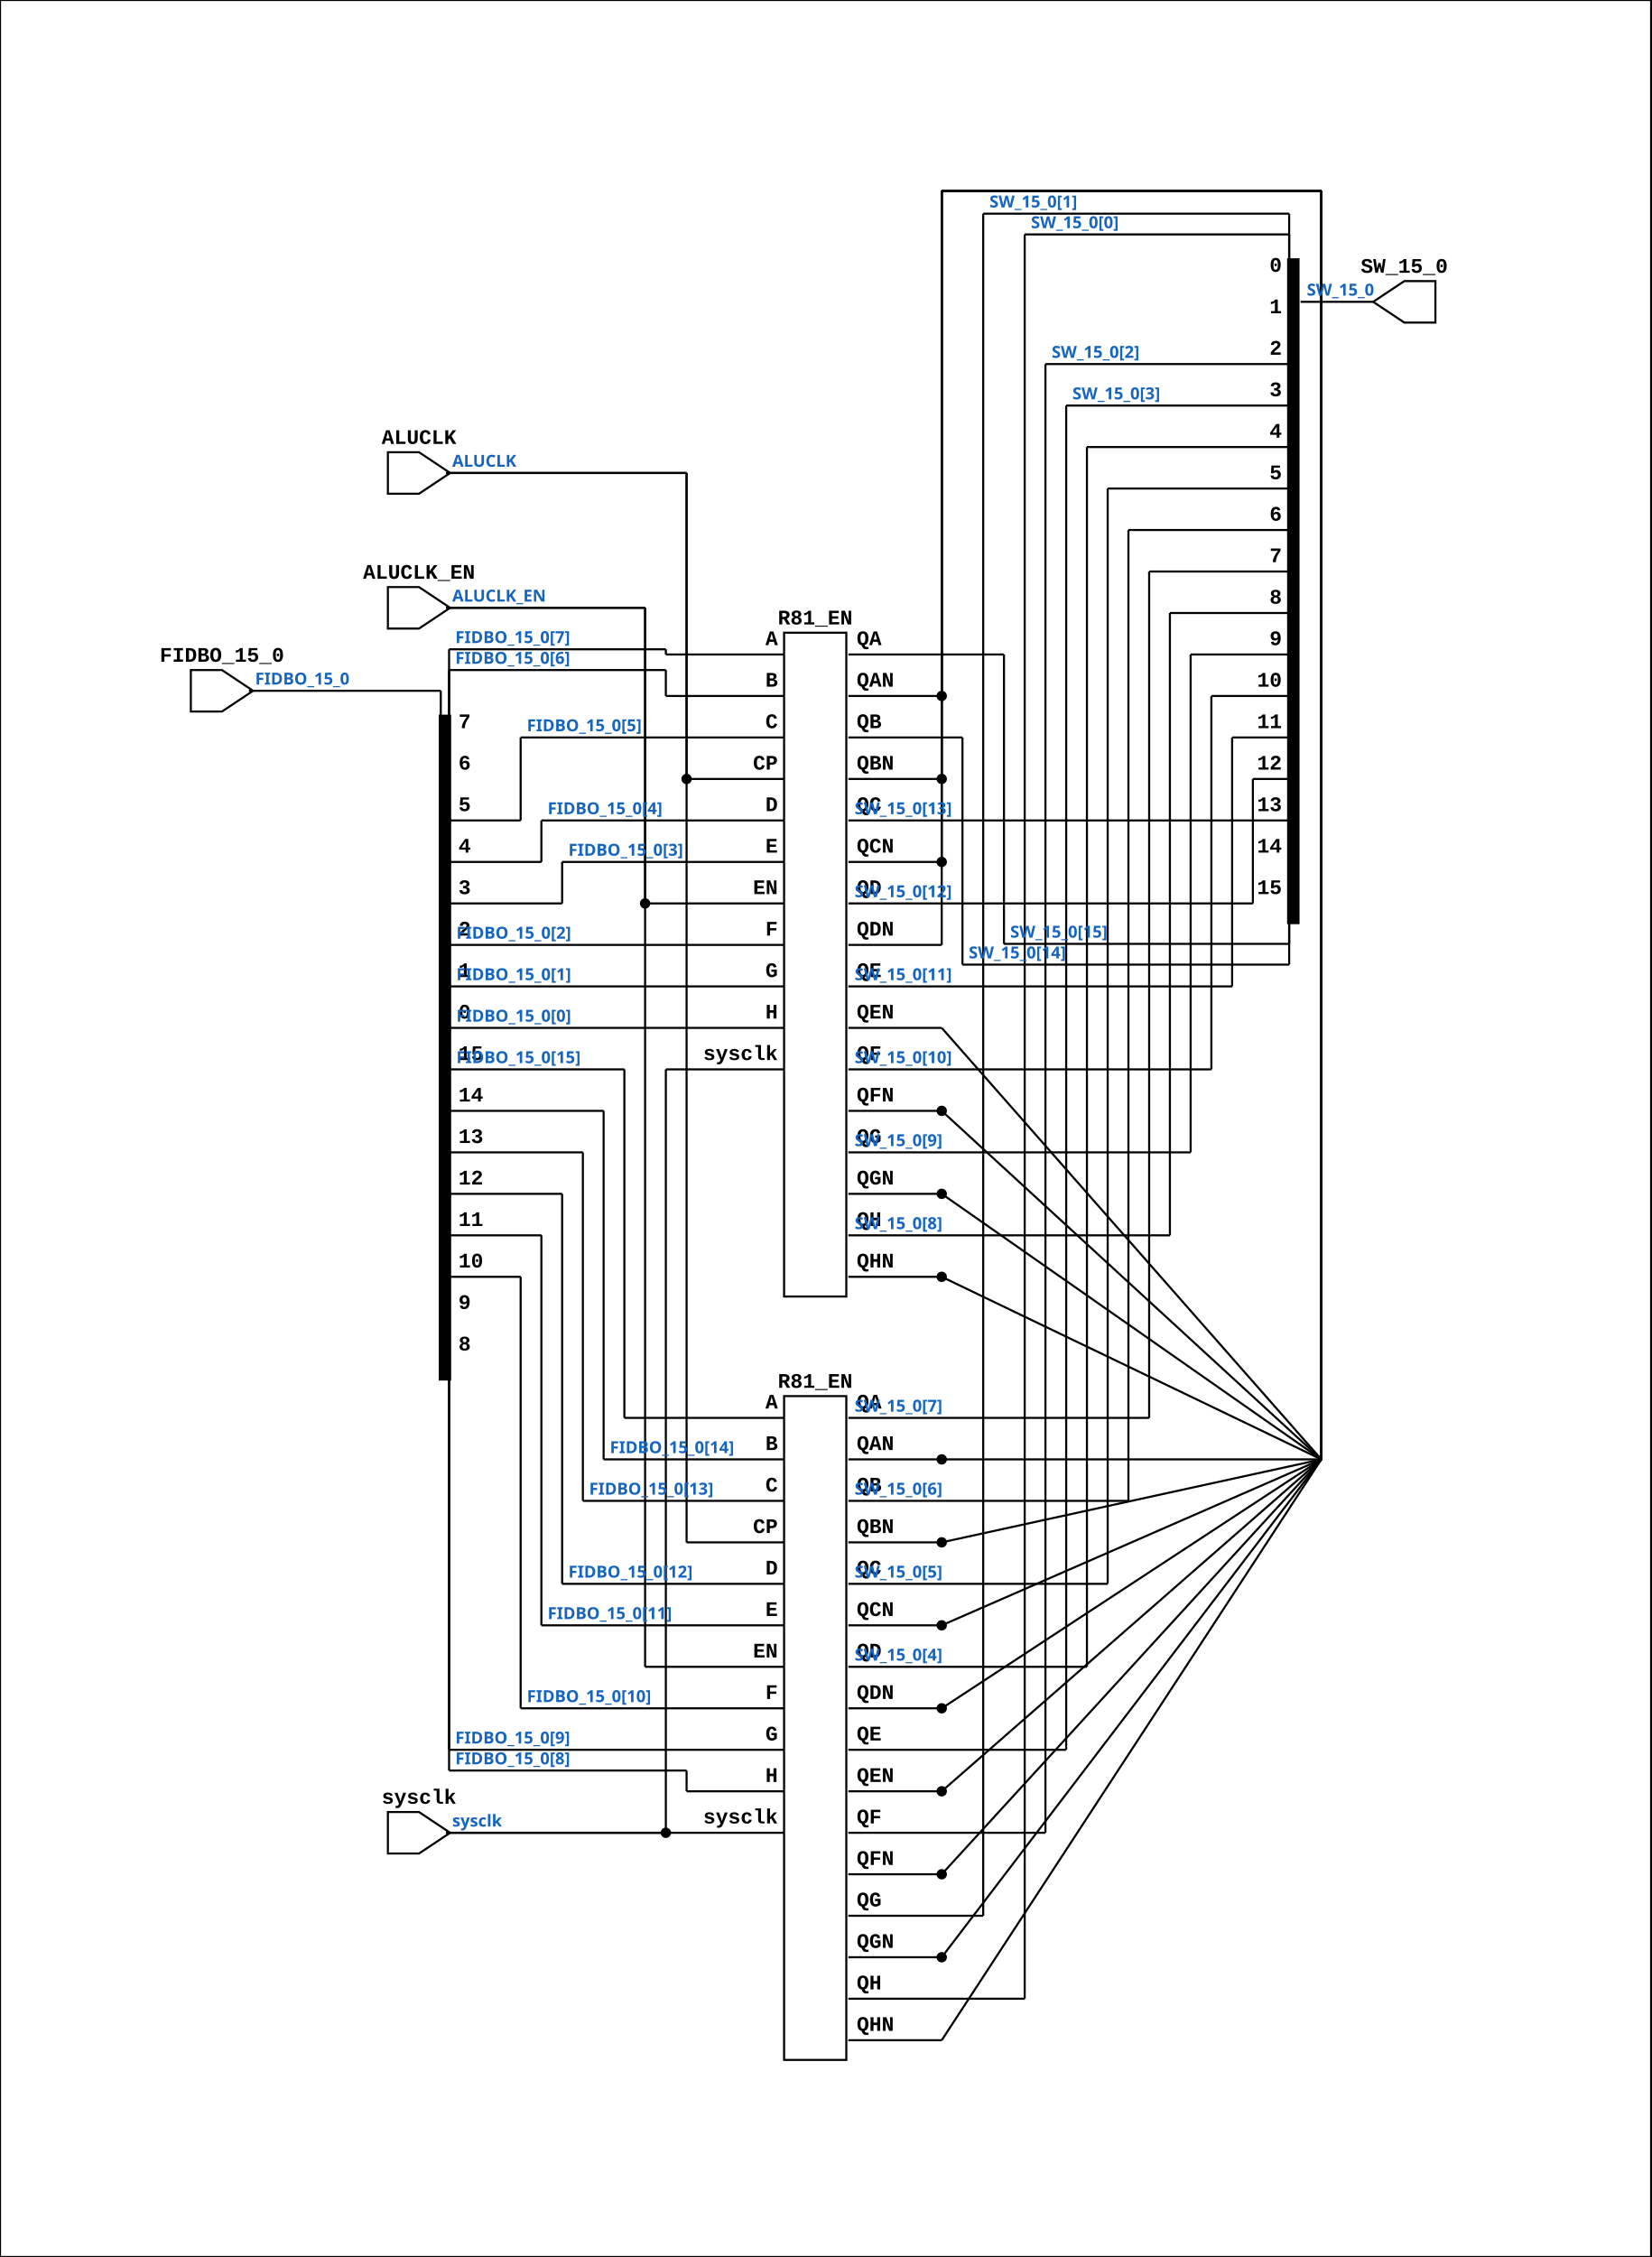
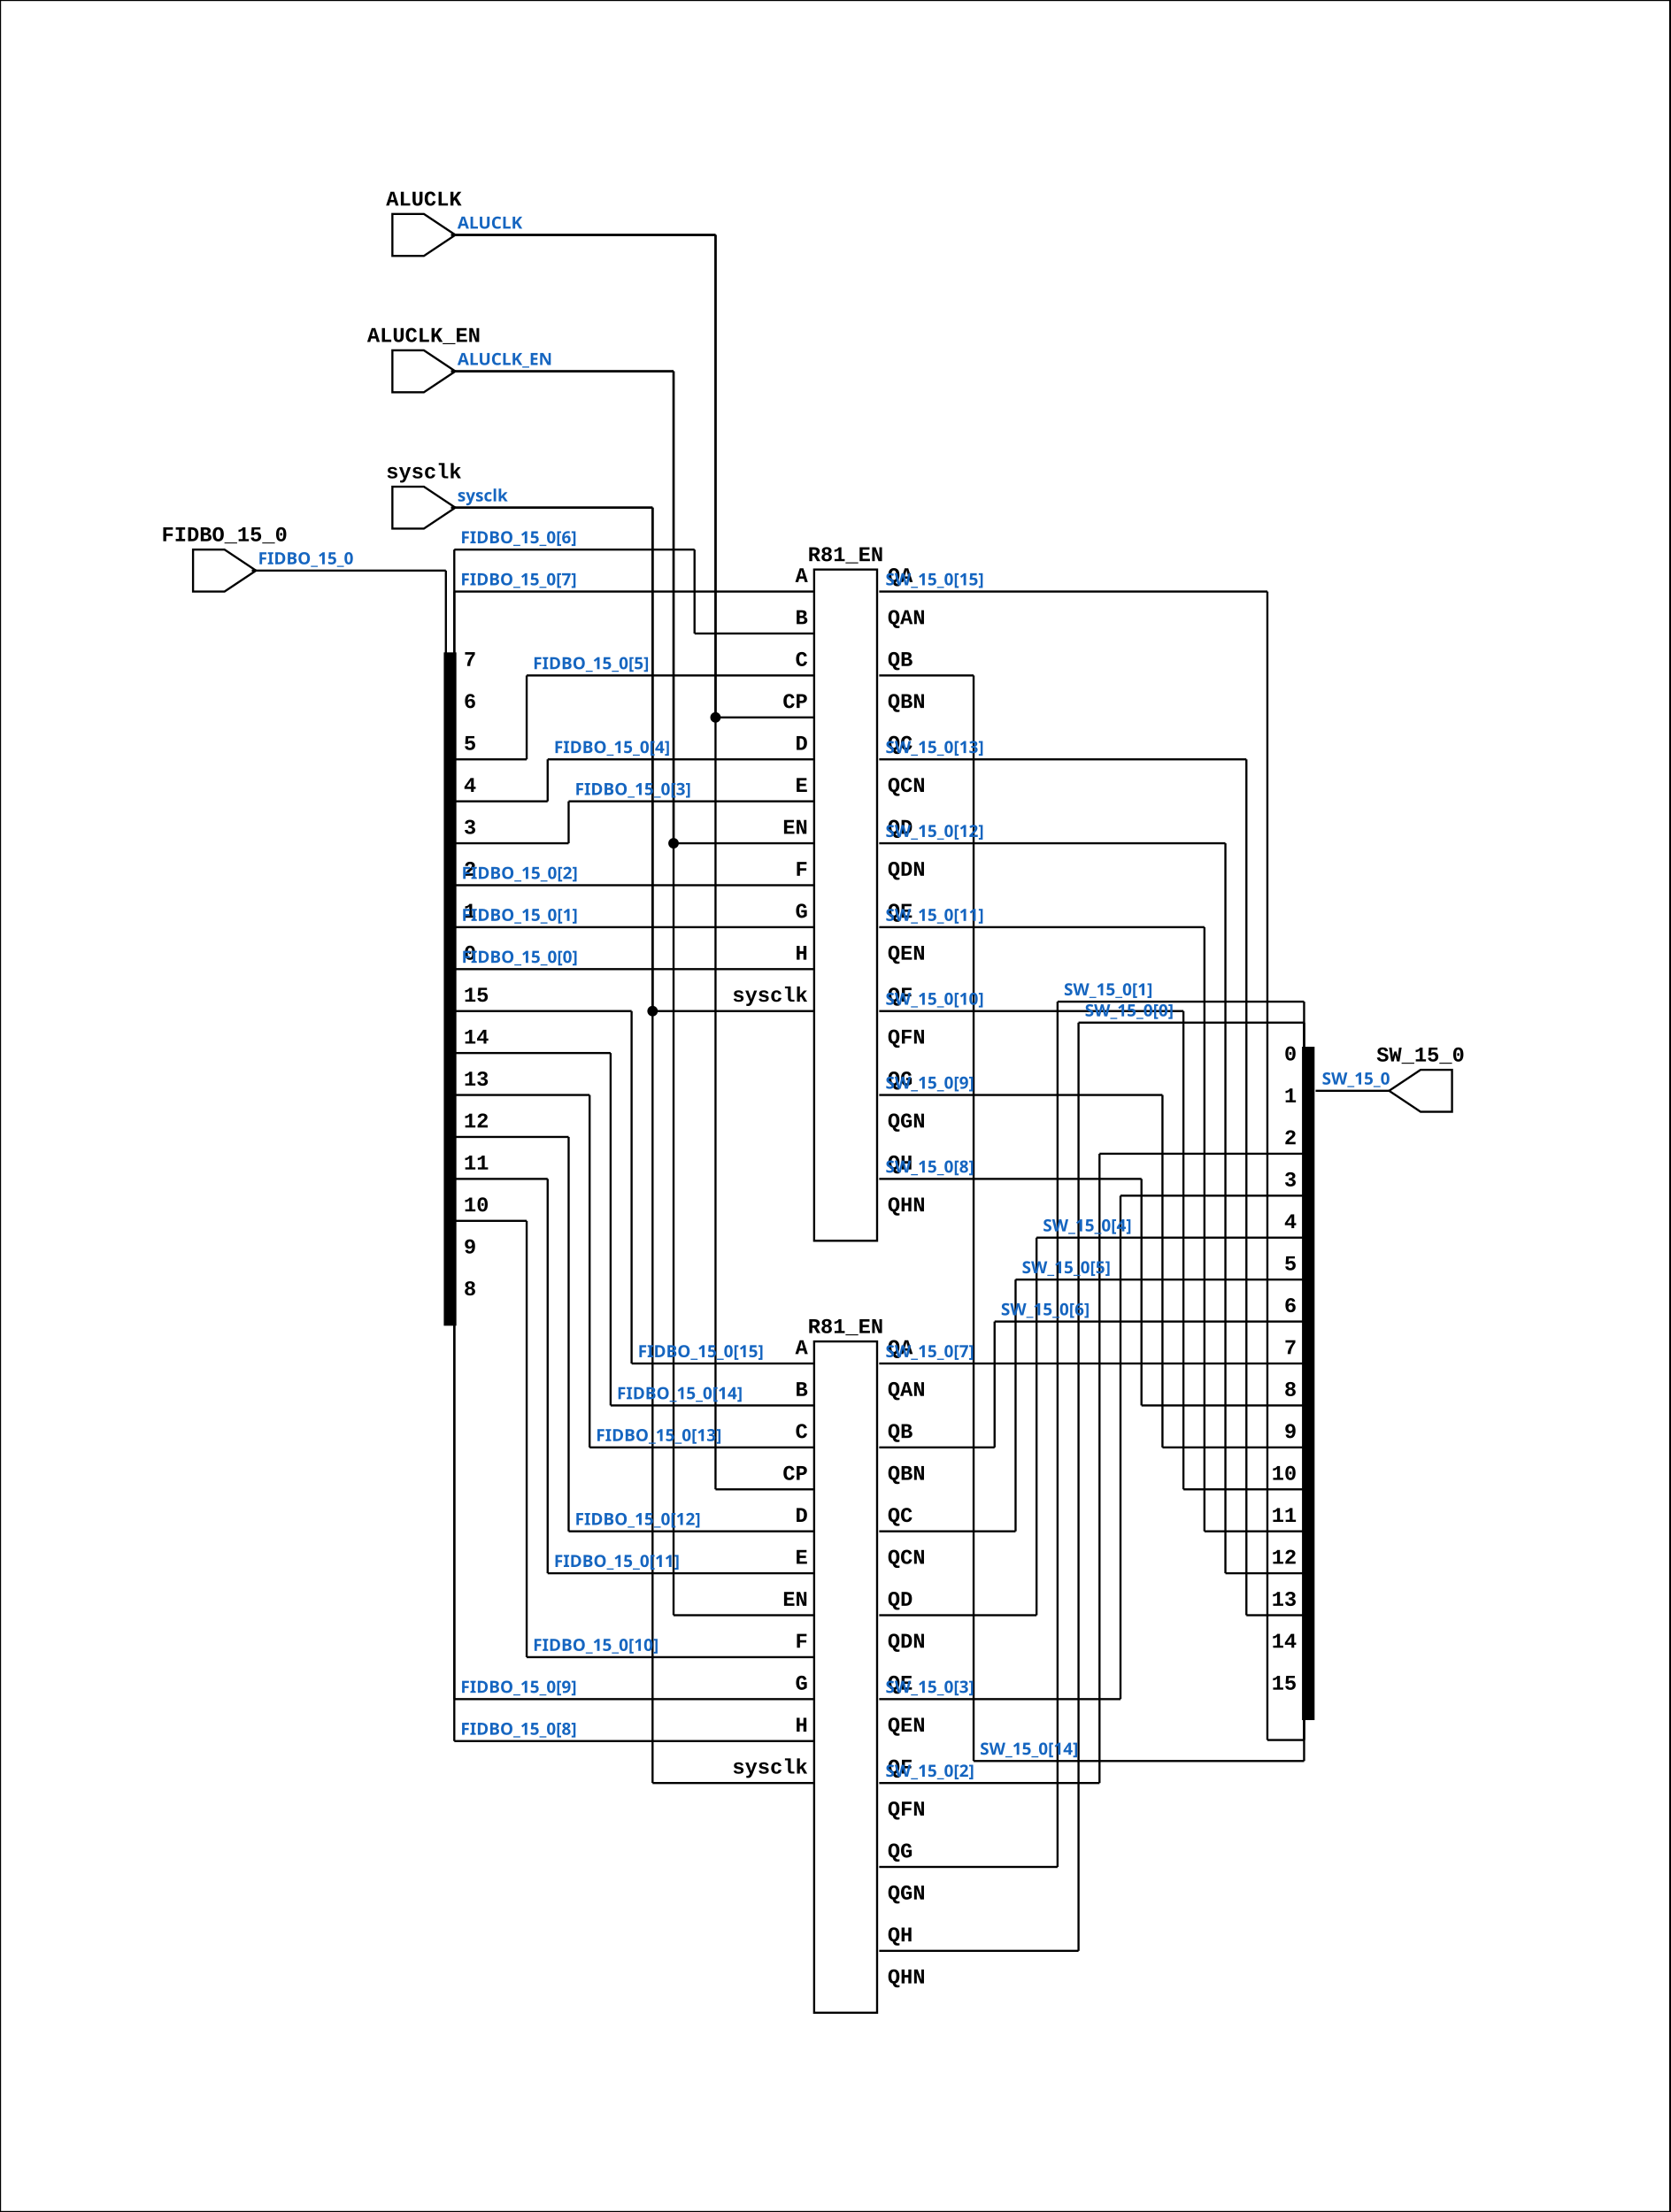
- <svg xmlns="http://www.w3.org/2000/svg" width="796.0" height="1088.0" viewBox="-80.0 -80.0 796.0 1088.0">
+ <svg xmlns="http://www.w3.org/2000/svg" width="796.0" height="1054.5" viewBox="-80.0 -80.0 796.0 1054.5">
  <style>svg {
    stroke:#000;
    fill:none;
  }
  text {
    fill:#000;
    stroke:none;
    font-size:10px;
    font-weight: bold;
    font-family: "Courier New", monospace;
  }
  .nodelabel {
    text-anchor: middle;
  }
  .inputPortLabel {
    text-anchor: end;
  }
  .splitjoinBody {
    fill:#000;
  }
.netlabel { font-family: sans-serif; font-size: 8px; fill: #1565c0; }
a:hover rect { fill: #e3f2fd; }
a { cursor: pointer; }
</style>
-   <rect x="-80.0" y="-80.0" width="796.0" height="1088.0" fill="#ffffff" />
+   <rect x="-80.0" y="-80.0" width="796.0" height="1054.5" fill="#ffffff" />
  <a href="../../../../Shared/ndlib/doc/R81_EN.md">
-     <g transform="translate(298,225)" id="cell_SWAP_HI_REG">
+     <g transform="translate(308,191.5)" id="cell_SWAP_HI_REG">
      <text x="15" y="-4" class="nodelabel cell_SWAP_HI_REG">R81_EN</text>
      <rect width="30" height="320" class="cell_SWAP_HI_REG" />
      <g transform="translate(0,10)" id="port_SWAP_HI_REG~A">
        <text x="-3" y="-4" class="inputPortLabel cell_SWAP_HI_REG">A</text>
      </g>
      <g transform="translate(0,30)" id="port_SWAP_HI_REG~B">
        <text x="-3" y="-4" class="inputPortLabel cell_SWAP_HI_REG">B</text>
      </g>
      <g transform="translate(0,50)" id="port_SWAP_HI_REG~C">
        <text x="-3" y="-4" class="inputPortLabel cell_SWAP_HI_REG">C</text>
      </g>
      <g transform="translate(0,70)" id="port_SWAP_HI_REG~CP">
        <text x="-3" y="-4" class="inputPortLabel cell_SWAP_HI_REG">CP</text>
      </g>
      <g transform="translate(0,90)" id="port_SWAP_HI_REG~D">
        <text x="-3" y="-4" class="inputPortLabel cell_SWAP_HI_REG">D</text>
      </g>
      <g transform="translate(0,110)" id="port_SWAP_HI_REG~E">
        <text x="-3" y="-4" class="inputPortLabel cell_SWAP_HI_REG">E</text>
      </g>
      <g transform="translate(0,130)" id="port_SWAP_HI_REG~EN">
        <text x="-3" y="-4" class="inputPortLabel cell_SWAP_HI_REG">EN</text>
      </g>
      <g transform="translate(0,150)" id="port_SWAP_HI_REG~F">
        <text x="-3" y="-4" class="inputPortLabel cell_SWAP_HI_REG">F</text>
      </g>
      <g transform="translate(0,170)" id="port_SWAP_HI_REG~G">
        <text x="-3" y="-4" class="inputPortLabel cell_SWAP_HI_REG">G</text>
      </g>
      <g transform="translate(0,190)" id="port_SWAP_HI_REG~H">
        <text x="-3" y="-4" class="inputPortLabel cell_SWAP_HI_REG">H</text>
      </g>
      <g transform="translate(0,210)" id="port_SWAP_HI_REG~sysclk">
        <text x="-3" y="-4" class="inputPortLabel cell_SWAP_HI_REG">sysclk</text>
      </g>
      <g transform="translate(30,10)" id="port_SWAP_HI_REG~QA">
        <text x="5" y="-4" style="fill:#000; stroke:none" class="cell_SWAP_HI_REG">QA</text>
      </g>
      <g transform="translate(30,30)" id="port_SWAP_HI_REG~QAN">
        <text x="5" y="-4" style="fill:#000; stroke:none" class="cell_SWAP_HI_REG">QAN</text>
      </g>
      <g transform="translate(30,50)" id="port_SWAP_HI_REG~QB">
        <text x="5" y="-4" style="fill:#000; stroke:none" class="cell_SWAP_HI_REG">QB</text>
      </g>
      <g transform="translate(30,70)" id="port_SWAP_HI_REG~QBN">
        <text x="5" y="-4" style="fill:#000; stroke:none" class="cell_SWAP_HI_REG">QBN</text>
      </g>
      <g transform="translate(30,90)" id="port_SWAP_HI_REG~QC">
        <text x="5" y="-4" style="fill:#000; stroke:none" class="cell_SWAP_HI_REG">QC</text>
      </g>
      <g transform="translate(30,110)" id="port_SWAP_HI_REG~QCN">
        <text x="5" y="-4" style="fill:#000; stroke:none" class="cell_SWAP_HI_REG">QCN</text>
      </g>
      <g transform="translate(30,130)" id="port_SWAP_HI_REG~QD">
        <text x="5" y="-4" style="fill:#000; stroke:none" class="cell_SWAP_HI_REG">QD</text>
      </g>
      <g transform="translate(30,150)" id="port_SWAP_HI_REG~QDN">
        <text x="5" y="-4" style="fill:#000; stroke:none" class="cell_SWAP_HI_REG">QDN</text>
      </g>
      <g transform="translate(30,170)" id="port_SWAP_HI_REG~QE">
        <text x="5" y="-4" style="fill:#000; stroke:none" class="cell_SWAP_HI_REG">QE</text>
      </g>
      <g transform="translate(30,190)" id="port_SWAP_HI_REG~QEN">
        <text x="5" y="-4" style="fill:#000; stroke:none" class="cell_SWAP_HI_REG">QEN</text>
      </g>
      <g transform="translate(30,210)" id="port_SWAP_HI_REG~QF">
        <text x="5" y="-4" style="fill:#000; stroke:none" class="cell_SWAP_HI_REG">QF</text>
      </g>
      <g transform="translate(30,230)" id="port_SWAP_HI_REG~QFN">
        <text x="5" y="-4" style="fill:#000; stroke:none" class="cell_SWAP_HI_REG">QFN</text>
      </g>
      <g transform="translate(30,250)" id="port_SWAP_HI_REG~QG">
        <text x="5" y="-4" style="fill:#000; stroke:none" class="cell_SWAP_HI_REG">QG</text>
      </g>
      <g transform="translate(30,270)" id="port_SWAP_HI_REG~QGN">
        <text x="5" y="-4" style="fill:#000; stroke:none" class="cell_SWAP_HI_REG">QGN</text>
      </g>
      <g transform="translate(30,290)" id="port_SWAP_HI_REG~QH">
        <text x="5" y="-4" style="fill:#000; stroke:none" class="cell_SWAP_HI_REG">QH</text>
      </g>
      <g transform="translate(30,310)" id="port_SWAP_HI_REG~QHN">
        <text x="5" y="-4" style="fill:#000; stroke:none" class="cell_SWAP_HI_REG">QHN</text>
      </g>
    </g>
  </a>
  <a href="../../../../Shared/ndlib/doc/R81_EN.md">
-     <g transform="translate(298,593)" id="cell_SWAP_LO_REG">
+     <g transform="translate(308,559.5)" id="cell_SWAP_LO_REG">
      <text x="15" y="-4" class="nodelabel cell_SWAP_LO_REG">R81_EN</text>
      <rect width="30" height="320" class="cell_SWAP_LO_REG" />
      <g transform="translate(0,10)" id="port_SWAP_LO_REG~A">
        <text x="-3" y="-4" class="inputPortLabel cell_SWAP_LO_REG">A</text>
      </g>
      <g transform="translate(0,30)" id="port_SWAP_LO_REG~B">
        <text x="-3" y="-4" class="inputPortLabel cell_SWAP_LO_REG">B</text>
      </g>
      <g transform="translate(0,50)" id="port_SWAP_LO_REG~C">
        <text x="-3" y="-4" class="inputPortLabel cell_SWAP_LO_REG">C</text>
      </g>
      <g transform="translate(0,70)" id="port_SWAP_LO_REG~CP">
        <text x="-3" y="-4" class="inputPortLabel cell_SWAP_LO_REG">CP</text>
      </g>
      <g transform="translate(0,90)" id="port_SWAP_LO_REG~D">
        <text x="-3" y="-4" class="inputPortLabel cell_SWAP_LO_REG">D</text>
      </g>
      <g transform="translate(0,110)" id="port_SWAP_LO_REG~E">
        <text x="-3" y="-4" class="inputPortLabel cell_SWAP_LO_REG">E</text>
      </g>
      <g transform="translate(0,130)" id="port_SWAP_LO_REG~EN">
        <text x="-3" y="-4" class="inputPortLabel cell_SWAP_LO_REG">EN</text>
      </g>
      <g transform="translate(0,150)" id="port_SWAP_LO_REG~F">
        <text x="-3" y="-4" class="inputPortLabel cell_SWAP_LO_REG">F</text>
      </g>
      <g transform="translate(0,170)" id="port_SWAP_LO_REG~G">
        <text x="-3" y="-4" class="inputPortLabel cell_SWAP_LO_REG">G</text>
      </g>
      <g transform="translate(0,190)" id="port_SWAP_LO_REG~H">
        <text x="-3" y="-4" class="inputPortLabel cell_SWAP_LO_REG">H</text>
      </g>
      <g transform="translate(0,210)" id="port_SWAP_LO_REG~sysclk">
        <text x="-3" y="-4" class="inputPortLabel cell_SWAP_LO_REG">sysclk</text>
      </g>
      <g transform="translate(30,10)" id="port_SWAP_LO_REG~QA">
        <text x="5" y="-4" style="fill:#000; stroke:none" class="cell_SWAP_LO_REG">QA</text>
      </g>
      <g transform="translate(30,30)" id="port_SWAP_LO_REG~QAN">
        <text x="5" y="-4" style="fill:#000; stroke:none" class="cell_SWAP_LO_REG">QAN</text>
      </g>
      <g transform="translate(30,50)" id="port_SWAP_LO_REG~QB">
        <text x="5" y="-4" style="fill:#000; stroke:none" class="cell_SWAP_LO_REG">QB</text>
      </g>
      <g transform="translate(30,70)" id="port_SWAP_LO_REG~QBN">
        <text x="5" y="-4" style="fill:#000; stroke:none" class="cell_SWAP_LO_REG">QBN</text>
      </g>
      <g transform="translate(30,90)" id="port_SWAP_LO_REG~QC">
        <text x="5" y="-4" style="fill:#000; stroke:none" class="cell_SWAP_LO_REG">QC</text>
      </g>
      <g transform="translate(30,110)" id="port_SWAP_LO_REG~QCN">
        <text x="5" y="-4" style="fill:#000; stroke:none" class="cell_SWAP_LO_REG">QCN</text>
      </g>
      <g transform="translate(30,130)" id="port_SWAP_LO_REG~QD">
        <text x="5" y="-4" style="fill:#000; stroke:none" class="cell_SWAP_LO_REG">QD</text>
      </g>
      <g transform="translate(30,150)" id="port_SWAP_LO_REG~QDN">
        <text x="5" y="-4" style="fill:#000; stroke:none" class="cell_SWAP_LO_REG">QDN</text>
      </g>
      <g transform="translate(30,170)" id="port_SWAP_LO_REG~QE">
        <text x="5" y="-4" style="fill:#000; stroke:none" class="cell_SWAP_LO_REG">QE</text>
      </g>
      <g transform="translate(30,190)" id="port_SWAP_LO_REG~QEN">
        <text x="5" y="-4" style="fill:#000; stroke:none" class="cell_SWAP_LO_REG">QEN</text>
      </g>
      <g transform="translate(30,210)" id="port_SWAP_LO_REG~QF">
        <text x="5" y="-4" style="fill:#000; stroke:none" class="cell_SWAP_LO_REG">QF</text>
      </g>
      <g transform="translate(30,230)" id="port_SWAP_LO_REG~QFN">
        <text x="5" y="-4" style="fill:#000; stroke:none" class="cell_SWAP_LO_REG">QFN</text>
      </g>
      <g transform="translate(30,250)" id="port_SWAP_LO_REG~QG">
        <text x="5" y="-4" style="fill:#000; stroke:none" class="cell_SWAP_LO_REG">QG</text>
      </g>
      <g transform="translate(30,270)" id="port_SWAP_LO_REG~QGN">
        <text x="5" y="-4" style="fill:#000; stroke:none" class="cell_SWAP_LO_REG">QGN</text>
      </g>
      <g transform="translate(30,290)" id="port_SWAP_LO_REG~QH">
        <text x="5" y="-4" style="fill:#000; stroke:none" class="cell_SWAP_LO_REG">QH</text>
      </g>
      <g transform="translate(30,310)" id="port_SWAP_LO_REG~QHN">
        <text x="5" y="-4" style="fill:#000; stroke:none" class="cell_SWAP_LO_REG">QHN</text>
      </g>
    </g>
  </a>
-   <g transform="translate(107,793.5)" id="cell_sysclk">
+   <g transform="translate(107,152)" id="cell_sysclk">
    <text x="15" y="-4" class="nodelabel cell_sysclk">sysclk</text>
    <path d="M0,0 L0,20 L15,20 L30,10 L15,0 Z" class="cell_sysclk" />
    <g />
  </g>
-   <g transform="translate(107,203)" id="cell_ALUCLK_EN">
+   <g transform="translate(107,87)" id="cell_ALUCLK_EN">
    <text x="15" y="-4" class="nodelabel cell_ALUCLK_EN">ALUCLK_EN</text>
    <path d="M0,0 L0,20 L15,20 L30,10 L15,0 Z" class="cell_ALUCLK_EN" />
    <g />
  </g>
-   <g transform="translate(107,138)" id="cell_ALUCLK">
+   <g transform="translate(107,22)" id="cell_ALUCLK">
    <text x="15" y="-4" class="nodelabel cell_ALUCLK">ALUCLK</text>
    <path d="M0,0 L0,20 L15,20 L30,10 L15,0 Z" class="cell_ALUCLK" />
    <g />
  </g>
-   <g transform="translate(12,243)" id="cell_FIDBO_15_0">
+   <g transform="translate(12,182)" id="cell_FIDBO_15_0">
    <text x="15" y="-4" class="nodelabel cell_FIDBO_15_0">FIDBO_15_0</text>
    <path d="M0,0 L0,20 L15,20 L30,10 L15,0 Z" class="cell_FIDBO_15_0" />
    <g />
  </g>
-   <g transform="translate(582,55.5)" id="cell_SW_15_0">
+   <g transform="translate(582,430)" id="cell_SW_15_0">
    <text x="15" y="-4" class="nodelabel cell_SW_15_0">SW_15_0</text>
    <path d="M30,0 L30,20 L15,20 L0,10 L15,0 Z" class="cell_SW_15_0" />
    <g />
  </g>
-   <g transform="translate(541,45)" id="cell_$join$,21,22,23,24,25,26,27,28,29,30,31,32,33,34,35,36,">
+   <g transform="translate(541,419.5)" id="cell_$join$,21,22,23,24,25,26,27,28,29,30,31,32,33,34,35,36,">
    <rect width="5" height="320" class="splitjoinBody" />
    <g />
    <g transform="translate(0,10)">
      <text x="-3" y="-4" class="inputPortLabel">0</text>
    </g>
    <g transform="translate(0,30)">
      <text x="-3" y="-4" class="inputPortLabel">1</text>
    </g>
    <g transform="translate(0,50)">
      <text x="-3" y="-4" class="inputPortLabel">2</text>
    </g>
    <g transform="translate(0,70)">
      <text x="-3" y="-4" class="inputPortLabel">3</text>
    </g>
    <g transform="translate(0,90)">
      <text x="-3" y="-4" class="inputPortLabel">4</text>
    </g>
    <g transform="translate(0,110)">
      <text x="-3" y="-4" class="inputPortLabel">5</text>
    </g>
    <g transform="translate(0,130)">
      <text x="-3" y="-4" class="inputPortLabel">6</text>
    </g>
    <g transform="translate(0,150)">
      <text x="-3" y="-4" class="inputPortLabel">7</text>
    </g>
    <g transform="translate(0,170)">
      <text x="-3" y="-4" class="inputPortLabel">8</text>
    </g>
    <g transform="translate(0,190)">
      <text x="-3" y="-4" class="inputPortLabel">9</text>
    </g>
    <g transform="translate(0,210)">
      <text x="-3" y="-4" class="inputPortLabel">10</text>
    </g>
    <g transform="translate(0,230)">
      <text x="-3" y="-4" class="inputPortLabel">11</text>
    </g>
    <g transform="translate(0,250)">
      <text x="-3" y="-4" class="inputPortLabel">12</text>
    </g>
    <g transform="translate(0,270)">
      <text x="-3" y="-4" class="inputPortLabel">13</text>
    </g>
    <g transform="translate(0,290)">
      <text x="-3" y="-4" class="inputPortLabel">14</text>
    </g>
    <g transform="translate(0,310)">
      <text x="-3" y="-4" class="inputPortLabel">15</text>
    </g>
  </g>
-   <g transform="translate(132,265)" id="cell_$split$,5,6,7,8,9,10,11,12,13,14,15,16,17,18,19,20,">
+   <g transform="translate(132,231.5)" id="cell_$split$,5,6,7,8,9,10,11,12,13,14,15,16,17,18,19,20,">
    <rect width="5" height="320" class="splitjoinBody" />
    <g />
    <g transform="translate(4,10)">
      <text x="5" y="-4">7</text>
    </g>
    <g transform="translate(4,30)">
      <text x="5" y="-4">6</text>
    </g>
    <g transform="translate(4,50)">
      <text x="5" y="-4">5</text>
    </g>
    <g transform="translate(4,70)">
      <text x="5" y="-4">4</text>
    </g>
    <g transform="translate(4,90)">
      <text x="5" y="-4">3</text>
    </g>
    <g transform="translate(4,110)">
      <text x="5" y="-4">2</text>
    </g>
    <g transform="translate(4,130)">
      <text x="5" y="-4">1</text>
    </g>
    <g transform="translate(4,150)">
      <text x="5" y="-4">0</text>
    </g>
    <g transform="translate(4,170)">
      <text x="5" y="-4">15</text>
    </g>
    <g transform="translate(4,190)">
      <text x="5" y="-4">14</text>
    </g>
    <g transform="translate(4,210)">
      <text x="5" y="-4">13</text>
    </g>
    <g transform="translate(4,230)">
      <text x="5" y="-4">12</text>
    </g>
    <g transform="translate(4,250)">
      <text x="5" y="-4">11</text>
    </g>
    <g transform="translate(4,270)">
      <text x="5" y="-4">10</text>
    </g>
    <g transform="translate(4,290)">
      <text x="5" y="-4">9</text>
    </g>
    <g transform="translate(4,310)">
      <text x="5" y="-4">8</text>
    </g>
  </g>
-   <line x1="136.5" x2="136.5" y1="275" y2="233" class="net_12" />
-   <line x1="136.5" x2="241" y1="233" y2="233" class="net_12" />
-   <line x1="241" x2="241" y1="233" y2="235.5" class="net_12" />
-   <line x1="241" x2="298" y1="235.5" y2="235.5" class="net_12" />
-   <line x1="136.5" x2="136.5" y1="295" y2="243" class="net_11" />
-   <line x1="136.5" x2="241" y1="243" y2="243" class="net_11" />
-   <line x1="241" x2="241" y1="243" y2="255.5" class="net_11" />
-   <line x1="241" x2="298" y1="255.5" y2="255.5" class="net_11" />
-   <line x1="137" x2="171" y1="315.5" y2="315.5" class="net_10" />
-   <line x1="171" x2="171" y1="315.5" y2="275.5" class="net_10" />
-   <line x1="171" x2="298" y1="275.5" y2="275.5" class="net_10" />
-   <line x1="135" x2="251" y1="148" y2="148" class="net_4" />
-   <line x1="251" x2="251" y1="148" y2="295.5" class="net_4" />
-   <circle cx="251" cy="295.5" r="2" style="fill:#000" class="net_4" />
-   <line x1="251" x2="298" y1="295.5" y2="295.5" class="net_4" />
-   <line x1="135" x2="251" y1="148" y2="148" class="net_4" />
-   <line x1="251" x2="251" y1="148" y2="663.5" class="net_4" />
-   <line x1="251" x2="298" y1="663.5" y2="663.5" class="net_4" />
-   <line x1="137" x2="181" y1="335.5" y2="335.5" class="net_9" />
-   <line x1="181" x2="181" y1="335.5" y2="315.5" class="net_9" />
-   <line x1="181" x2="298" y1="315.5" y2="315.5" class="net_9" />
-   <line x1="137" x2="191" y1="355.5" y2="355.5" class="net_8" />
-   <line x1="191" x2="191" y1="355.5" y2="335.5" class="net_8" />
-   <line x1="191" x2="298" y1="335.5" y2="335.5" class="net_8" />
-   <line x1="135" x2="231" y1="213" y2="213" class="net_3" />
-   <line x1="231" x2="231" y1="213" y2="355.5" class="net_3" />
-   <circle cx="231" cy="355.5" r="2" style="fill:#000" class="net_3" />
-   <line x1="231" x2="298" y1="355.5" y2="355.5" class="net_3" />
-   <line x1="135" x2="231" y1="213" y2="213" class="net_3" />
-   <line x1="231" x2="231" y1="213" y2="723.5" class="net_3" />
-   <line x1="231" x2="298" y1="723.5" y2="723.5" class="net_3" />
-   <line x1="137" x2="298" y1="375.5" y2="375.5" class="net_7" />
-   <line x1="137" x2="298" y1="395.5" y2="395.5" class="net_6" />
-   <line x1="137" x2="298" y1="415.5" y2="415.5" class="net_5" />
-   <line x1="135" x2="241" y1="803.5" y2="803.5" class="net_2" />
-   <line x1="241" x2="241" y1="803.5" y2="435.5" class="net_2" />
-   <circle cx="241" cy="803.5" r="2" style="fill:#000" class="net_2" />
-   <line x1="241" x2="298" y1="435.5" y2="435.5" class="net_2" />
-   <line x1="135" x2="298" y1="803.5" y2="803.5" class="net_2" />
-   <line x1="137" x2="221" y1="435.5" y2="435.5" class="net_20" />
-   <line x1="221" x2="221" y1="435.5" y2="603.5" class="net_20" />
-   <line x1="221" x2="298" y1="603.5" y2="603.5" class="net_20" />
-   <line x1="137" x2="211" y1="455.5" y2="455.5" class="net_19" />
-   <line x1="211" x2="211" y1="455.5" y2="623.5" class="net_19" />
-   <line x1="211" x2="298" y1="623.5" y2="623.5" class="net_19" />
-   <line x1="137" x2="201" y1="475.5" y2="475.5" class="net_18" />
-   <line x1="201" x2="201" y1="475.5" y2="643.5" class="net_18" />
-   <line x1="201" x2="298" y1="643.5" y2="643.5" class="net_18" />
-   <line x1="137" x2="191" y1="495.5" y2="495.5" class="net_17" />
-   <line x1="191" x2="191" y1="495.5" y2="683.5" class="net_17" />
-   <line x1="191" x2="298" y1="683.5" y2="683.5" class="net_17" />
-   <line x1="137" x2="181" y1="515.5" y2="515.5" class="net_16" />
-   <line x1="181" x2="181" y1="515.5" y2="703.5" class="net_16" />
-   <line x1="181" x2="298" y1="703.5" y2="703.5" class="net_16" />
-   <line x1="137" x2="171" y1="535.5" y2="535.5" class="net_15" />
-   <line x1="171" x2="171" y1="535.5" y2="743.5" class="net_15" />
-   <line x1="171" x2="298" y1="743.5" y2="743.5" class="net_15" />
-   <line x1="136.5" x2="136.5" y1="556" y2="763.5" class="net_14" />
-   <line x1="136.5" x2="298" y1="763.5" y2="763.5" class="net_14" />
-   <line x1="136.5" x2="136.5" y1="576" y2="773.5" class="net_13" />
-   <line x1="136.5" x2="251" y1="773.5" y2="773.5" class="net_13" />
-   <line x1="251" x2="251" y1="773.5" y2="783.5" class="net_13" />
-   <line x1="251" x2="298" y1="783.5" y2="783.5" class="net_13" />
-   <line x1="547" x2="582" y1="65.5" y2="65.5" class="net_21,22,23,24,25,26,27,28,29,30,31,32,33,34,35,36" />
-   <line x1="329" x2="414" y1="883.5" y2="883.5" class="net_21" />
-   <line x1="414" x2="414" y1="883.5" y2="33" class="net_21" />
-   <line x1="414" x2="541.5" y1="33" y2="33" class="net_21" />
-   <line x1="541.5" x2="541.5" y1="33" y2="55" class="net_21" />
-   <line x1="329" x2="394" y1="843.5" y2="843.5" class="net_22" />
-   <line x1="394" x2="394" y1="843.5" y2="23" class="net_22" />
-   <line x1="394" x2="541.5" y1="23" y2="23" class="net_22" />
-   <line x1="541.5" x2="541.5" y1="23" y2="75" class="net_22" />
-   <line x1="329" x2="424" y1="803.5" y2="803.5" class="net_23" />
-   <line x1="424" x2="424" y1="803.5" y2="95.5" class="net_23" />
-   <line x1="424" x2="541" y1="95.5" y2="95.5" class="net_23" />
-   <line x1="329" x2="434" y1="763.5" y2="763.5" class="net_24" />
-   <line x1="434" x2="434" y1="763.5" y2="115.5" class="net_24" />
-   <line x1="434" x2="541" y1="115.5" y2="115.5" class="net_24" />
-   <line x1="329" x2="444" y1="723.5" y2="723.5" class="net_25" />
-   <line x1="444" x2="444" y1="723.5" y2="135.5" class="net_25" />
-   <line x1="444" x2="541" y1="135.5" y2="135.5" class="net_25" />
-   <line x1="329" x2="454" y1="683.5" y2="683.5" class="net_26" />
-   <line x1="454" x2="454" y1="683.5" y2="155.5" class="net_26" />
-   <line x1="454" x2="541" y1="155.5" y2="155.5" class="net_26" />
-   <line x1="329" x2="464" y1="643.5" y2="643.5" class="net_27" />
-   <line x1="464" x2="464" y1="643.5" y2="175.5" class="net_27" />
-   <line x1="464" x2="541" y1="175.5" y2="175.5" class="net_27" />
-   <line x1="329" x2="474" y1="603.5" y2="603.5" class="net_28" />
-   <line x1="474" x2="474" y1="603.5" y2="195.5" class="net_28" />
-   <line x1="474" x2="541" y1="195.5" y2="195.5" class="net_28" />
-   <line x1="329" x2="484" y1="515.5" y2="515.5" class="net_29" />
-   <line x1="484" x2="484" y1="515.5" y2="215.5" class="net_29" />
-   <line x1="484" x2="541" y1="215.5" y2="215.5" class="net_29" />
-   <line x1="329" x2="494" y1="475.5" y2="475.5" class="net_30" />
-   <line x1="494" x2="494" y1="475.5" y2="235.5" class="net_30" />
-   <line x1="494" x2="541" y1="235.5" y2="235.5" class="net_30" />
-   <line x1="329" x2="504" y1="435.5" y2="435.5" class="net_31" />
-   <line x1="504" x2="504" y1="435.5" y2="255.5" class="net_31" />
-   <line x1="504" x2="541" y1="255.5" y2="255.5" class="net_31" />
-   <line x1="329" x2="514" y1="395.5" y2="395.5" class="net_32" />
-   <line x1="514" x2="514" y1="395.5" y2="275.5" class="net_32" />
-   <line x1="514" x2="541" y1="275.5" y2="275.5" class="net_32" />
-   <line x1="329" x2="524" y1="355.5" y2="355.5" class="net_33" />
-   <line x1="524" x2="524" y1="355.5" y2="295.5" class="net_33" />
-   <line x1="524" x2="541" y1="295.5" y2="295.5" class="net_33" />
-   <line x1="329" x2="541" y1="315.5" y2="315.5" class="net_34" />
-   <line x1="329" x2="384" y1="275.5" y2="275.5" class="net_35" />
-   <line x1="384" x2="384" y1="275.5" y2="385" class="net_35" />
-   <line x1="384" x2="541.5" y1="385" y2="385" class="net_35" />
-   <line x1="541.5" x2="541.5" y1="385" y2="336" class="net_35" />
-   <line x1="329" x2="404" y1="235.5" y2="235.5" class="net_36" />
-   <line x1="404" x2="404" y1="235.5" y2="375" class="net_36" />
-   <line x1="404" x2="541.5" y1="375" y2="375" class="net_36" />
-   <line x1="541.5" x2="541.5" y1="375" y2="356" class="net_36" />
-   <line x1="40" x2="132.5" y1="253" y2="253" class="net_5,6,7,8,9,10,11,12,13,14,15,16,17,18,19,20" />
-   <line x1="132.5" x2="132.5" y1="253" y2="285" class="net_5,6,7,8,9,10,11,12,13,14,15,16,17,18,19,20" />
-   <line x1="329" x2="374" y1="255.5" y2="255.5" class="net_" />
-   <line x1="374" x2="374" y1="255.5" y2="12" class="net_" />
-   <line x1="374" x2="557" y1="12" y2="12" class="net_" />
-   <circle cx="374" cy="255.5" r="2" style="fill:#000" class="net_" />
-   <line x1="557" x2="557" y1="12" y2="623.5" class="net_" />
-   <line x1="329" x2="374" y1="295.5" y2="295.5" class="net_" />
-   <line x1="374" x2="374" y1="295.5" y2="12" class="net_" />
-   <line x1="374" x2="557" y1="12" y2="12" class="net_" />
-   <circle cx="374" cy="295.5" r="2" style="fill:#000" class="net_" />
-   <line x1="557" x2="557" y1="12" y2="623.5" class="net_" />
-   <line x1="329" x2="374" y1="335.5" y2="335.5" class="net_" />
-   <line x1="374" x2="374" y1="335.5" y2="12" class="net_" />
-   <line x1="374" x2="557" y1="12" y2="12" class="net_" />
-   <circle cx="374" cy="335.5" r="2" style="fill:#000" class="net_" />
-   <line x1="557" x2="557" y1="12" y2="623.5" class="net_" />
-   <line x1="329" x2="374" y1="375.5" y2="375.5" class="net_" />
-   <line x1="374" x2="374" y1="375.5" y2="12" class="net_" />
-   <line x1="374" x2="557" y1="12" y2="12" class="net_" />
-   <line x1="557" x2="557" y1="12" y2="623.5" class="net_" />
-   <line x1="329" x2="374" y1="415.5" y2="415.5" class="net_" />
-   <circle cx="374" cy="623.5" r="2" style="fill:#000" class="net_" />
-   <line x1="374" x2="557" y1="415.5" y2="623.5" class="net_" />
-   <line x1="329" x2="374" y1="455.5" y2="455.5" class="net_" />
-   <circle cx="374" cy="455.5" r="2" style="fill:#000" class="net_" />
-   <line x1="374" x2="557" y1="455.5" y2="623.5" class="net_" />
-   <line x1="329" x2="374" y1="495.5" y2="495.5" class="net_" />
-   <circle cx="374" cy="495.5" r="2" style="fill:#000" class="net_" />
-   <line x1="374" x2="557" y1="495.5" y2="623.5" class="net_" />
-   <line x1="329" x2="374" y1="535.5" y2="535.5" class="net_" />
-   <circle cx="374" cy="535.5" r="2" style="fill:#000" class="net_" />
-   <line x1="374" x2="557" y1="535.5" y2="623.5" class="net_" />
-   <line x1="329" x2="557" y1="623.5" y2="623.5" class="net_" />
-   <line x1="329" x2="374" y1="663.5" y2="663.5" class="net_" />
-   <circle cx="374" cy="663.5" r="2" style="fill:#000" class="net_" />
-   <line x1="374" x2="557" y1="663.5" y2="623.5" class="net_" />
-   <line x1="329" x2="374" y1="703.5" y2="703.5" class="net_" />
-   <circle cx="374" cy="703.5" r="2" style="fill:#000" class="net_" />
-   <line x1="374" x2="557" y1="703.5" y2="623.5" class="net_" />
-   <line x1="329" x2="374" y1="743.5" y2="743.5" class="net_" />
-   <circle cx="374" cy="743.5" r="2" style="fill:#000" class="net_" />
-   <line x1="374" x2="557" y1="743.5" y2="623.5" class="net_" />
-   <line x1="329" x2="374" y1="783.5" y2="783.5" class="net_" />
-   <circle cx="374" cy="783.5" r="2" style="fill:#000" class="net_" />
-   <line x1="374" x2="557" y1="783.5" y2="623.5" class="net_" />
-   <line x1="329" x2="374" y1="823.5" y2="823.5" class="net_" />
-   <circle cx="374" cy="823.5" r="2" style="fill:#000" class="net_" />
-   <line x1="374" x2="557" y1="823.5" y2="623.5" class="net_" />
-   <line x1="329" x2="374" y1="863.5" y2="863.5" class="net_" />
-   <circle cx="374" cy="863.5" r="2" style="fill:#000" class="net_" />
-   <line x1="374" x2="557" y1="863.5" y2="623.5" class="net_" />
-   <line x1="329" x2="374" y1="903.5" y2="903.5" class="net_" />
-   <line x1="374" x2="557" y1="903.5" y2="623.5" class="net_" />
-   <text x="174.0" y="272.5" class="netlabel">FIDBO_15_0[5]</text>
-   <text x="139.5" y="240.0" class="netlabel">FIDBO_15_0[6]</text>
-   <text x="139.5" y="230.0" class="netlabel">FIDBO_15_0[7]</text>
-   <text x="139.5" y="770.5" class="netlabel">FIDBO_15_0[8]</text>
-   <text x="139.5" y="760.5" class="netlabel">FIDBO_15_0[9]</text>
-   <text x="174.0" y="740.5" class="netlabel">FIDBO_15_0[10]</text>
-   <text x="184.0" y="700.5" class="netlabel">FIDBO_15_0[11]</text>
-   <text x="194.0" y="680.5" class="netlabel">FIDBO_15_0[12]</text>
-   <text x="204.0" y="640.5" class="netlabel">FIDBO_15_0[13]</text>
-   <text x="214.0" y="620.5" class="netlabel">FIDBO_15_0[14]</text>
-   <text x="138.0" y="800.5" class="netlabel">sysclk</text>
-   <text x="140.0" y="432.5" class="netlabel">FIDBO_15_0[15]</text>
-   <text x="417.0" y="30.0" class="netlabel">SW_15_0[0]</text>
-   <text x="550.0" y="62.5" class="netlabel">SW_15_0</text>
-   <text x="397.0" y="20.0" class="netlabel">SW_15_0[1]</text>
-   <text x="427.0" y="92.5" class="netlabel">SW_15_0[2]</text>
-   <text x="437.0" y="112.5" class="netlabel">SW_15_0[3]</text>
-   <text x="332.0" y="720.5" class="netlabel">SW_15_0[4]</text>
-   <text x="332.0" y="680.5" class="netlabel">SW_15_0[5]</text>
-   <text x="332.0" y="640.5" class="netlabel">SW_15_0[6]</text>
-   <text x="332.0" y="600.5" class="netlabel">SW_15_0[7]</text>
-   <text x="332.0" y="512.5" class="netlabel">SW_15_0[8]</text>
-   <text x="138.0" y="210.0" class="netlabel">ALUCLK_EN</text>
-   <text x="332.0" y="472.5" class="netlabel">SW_15_0[9]</text>
-   <text x="332.0" y="432.5" class="netlabel">SW_15_0[10]</text>
-   <text x="332.0" y="392.5" class="netlabel">SW_15_0[11]</text>
-   <text x="332.0" y="352.5" class="netlabel">SW_15_0[12]</text>
-   <text x="332.0" y="312.5" class="netlabel">SW_15_0[13]</text>
-   <text x="387.0" y="382.0" class="netlabel">SW_15_0[14]</text>
-   <text x="407.0" y="372.0" class="netlabel">SW_15_0[15]</text>
-   <text x="138.0" y="145.0" class="netlabel">ALUCLK</text>
-   <text x="140.0" y="412.5" class="netlabel">FIDBO_15_0[0]</text>
-   <text x="43.0" y="250.0" class="netlabel">FIDBO_15_0</text>
-   <text x="140.0" y="392.5" class="netlabel">FIDBO_15_0[1]</text>
-   <text x="140.0" y="372.5" class="netlabel">FIDBO_15_0[2]</text>
-   <text x="194.0" y="332.5" class="netlabel">FIDBO_15_0[3]</text>
-   <text x="184.0" y="312.5" class="netlabel">FIDBO_15_0[4]</text>
+   <line x1="136.5" x2="136.5" y1="241.5" y2="202" class="net_12" />
+   <line x1="136.5" x2="308" y1="202" y2="202" class="net_12" />
+   <line x1="136.5" x2="136.5" y1="261.5" y2="182" class="net_11" />
+   <line x1="136.5" x2="251" y1="182" y2="182" class="net_11" />
+   <line x1="251" x2="251" y1="182" y2="222" class="net_11" />
+   <line x1="251" x2="308" y1="222" y2="222" class="net_11" />
+   <line x1="137" x2="171" y1="282" y2="282" class="net_10" />
+   <line x1="171" x2="171" y1="282" y2="242" class="net_10" />
+   <line x1="171" x2="308" y1="242" y2="242" class="net_10" />
+   <line x1="135" x2="261" y1="32" y2="32" class="net_4" />
+   <line x1="261" x2="261" y1="32" y2="262" class="net_4" />
+   <circle cx="261" cy="262" r="2" style="fill:#000" class="net_4" />
+   <line x1="261" x2="308" y1="262" y2="262" class="net_4" />
+   <line x1="135" x2="261" y1="32" y2="32" class="net_4" />
+   <line x1="261" x2="261" y1="32" y2="630" class="net_4" />
+   <line x1="261" x2="308" y1="630" y2="630" class="net_4" />
+   <line x1="137" x2="181" y1="302" y2="302" class="net_9" />
+   <line x1="181" x2="181" y1="302" y2="282" class="net_9" />
+   <line x1="181" x2="308" y1="282" y2="282" class="net_9" />
+   <line x1="137" x2="191" y1="322" y2="322" class="net_8" />
+   <line x1="191" x2="191" y1="322" y2="302" class="net_8" />
+   <line x1="191" x2="308" y1="302" y2="302" class="net_8" />
+   <line x1="135" x2="241" y1="97" y2="97" class="net_3" />
+   <line x1="241" x2="241" y1="97" y2="322" class="net_3" />
+   <circle cx="241" cy="322" r="2" style="fill:#000" class="net_3" />
+   <line x1="241" x2="308" y1="322" y2="322" class="net_3" />
+   <line x1="135" x2="241" y1="97" y2="97" class="net_3" />
+   <line x1="241" x2="241" y1="97" y2="690" class="net_3" />
+   <line x1="241" x2="308" y1="690" y2="690" class="net_3" />
+   <line x1="137" x2="308" y1="342" y2="342" class="net_7" />
+   <line x1="137" x2="308" y1="362" y2="362" class="net_6" />
+   <line x1="137" x2="308" y1="382" y2="382" class="net_5" />
+   <line x1="135" x2="231" y1="162" y2="162" class="net_2" />
+   <line x1="231" x2="231" y1="162" y2="402" class="net_2" />
+   <circle cx="231" cy="402" r="2" style="fill:#000" class="net_2" />
+   <line x1="231" x2="308" y1="402" y2="402" class="net_2" />
+   <line x1="135" x2="231" y1="162" y2="162" class="net_2" />
+   <line x1="231" x2="231" y1="162" y2="770" class="net_2" />
+   <line x1="231" x2="308" y1="770" y2="770" class="net_2" />
+   <line x1="137" x2="221" y1="402" y2="402" class="net_20" />
+   <line x1="221" x2="221" y1="402" y2="570" class="net_20" />
+   <line x1="221" x2="308" y1="570" y2="570" class="net_20" />
+   <line x1="137" x2="211" y1="422" y2="422" class="net_19" />
+   <line x1="211" x2="211" y1="422" y2="590" class="net_19" />
+   <line x1="211" x2="308" y1="590" y2="590" class="net_19" />
+   <line x1="137" x2="201" y1="442" y2="442" class="net_18" />
+   <line x1="201" x2="201" y1="442" y2="610" class="net_18" />
+   <line x1="201" x2="308" y1="610" y2="610" class="net_18" />
+   <line x1="137" x2="191" y1="462" y2="462" class="net_17" />
+   <line x1="191" x2="191" y1="462" y2="650" class="net_17" />
+   <line x1="191" x2="308" y1="650" y2="650" class="net_17" />
+   <line x1="137" x2="181" y1="482" y2="482" class="net_16" />
+   <line x1="181" x2="181" y1="482" y2="670" class="net_16" />
+   <line x1="181" x2="308" y1="670" y2="670" class="net_16" />
+   <line x1="137" x2="171" y1="502" y2="502" class="net_15" />
+   <line x1="171" x2="171" y1="502" y2="710" class="net_15" />
+   <line x1="171" x2="308" y1="710" y2="710" class="net_15" />
+   <line x1="136.5" x2="136.5" y1="522.5" y2="730" class="net_14" />
+   <line x1="136.5" x2="308" y1="730" y2="730" class="net_14" />
+   <line x1="136.5" x2="136.5" y1="542.5" y2="750" class="net_13" />
+   <line x1="136.5" x2="308" y1="750" y2="750" class="net_13" />
+   <line x1="547" x2="582" y1="440" y2="440" class="net_21,22,23,24,25,26,27,28,29,30,31,32,33,34,35,36" />
+   <line x1="339" x2="434" y1="850" y2="850" class="net_21" />
+   <line x1="434" x2="434" y1="850" y2="407.5" class="net_21" />
+   <line x1="434" x2="541.5" y1="407.5" y2="407.5" class="net_21" />
+   <line x1="541.5" x2="541.5" y1="407.5" y2="429.5" class="net_21" />
+   <line x1="339" x2="424" y1="810" y2="810" class="net_22" />
+   <line x1="424" x2="424" y1="810" y2="397.5" class="net_22" />
+   <line x1="424" x2="541.5" y1="397.5" y2="397.5" class="net_22" />
+   <line x1="541.5" x2="541.5" y1="397.5" y2="449.5" class="net_22" />
+   <line x1="339" x2="444" y1="770" y2="770" class="net_23" />
+   <line x1="444" x2="444" y1="770" y2="470" class="net_23" />
+   <line x1="444" x2="541" y1="470" y2="470" class="net_23" />
+   <line x1="339" x2="454" y1="730" y2="730" class="net_24" />
+   <line x1="454" x2="454" y1="730" y2="490" class="net_24" />
+   <line x1="454" x2="541" y1="490" y2="490" class="net_24" />
+   <line x1="339" x2="414" y1="690" y2="690" class="net_25" />
+   <line x1="414" x2="414" y1="690" y2="510" class="net_25" />
+   <line x1="414" x2="541" y1="510" y2="510" class="net_25" />
+   <line x1="339" x2="404" y1="650" y2="650" class="net_26" />
+   <line x1="404" x2="404" y1="650" y2="530" class="net_26" />
+   <line x1="404" x2="541" y1="530" y2="530" class="net_26" />
+   <line x1="339" x2="394" y1="610" y2="610" class="net_27" />
+   <line x1="394" x2="394" y1="610" y2="550" class="net_27" />
+   <line x1="394" x2="541" y1="550" y2="550" class="net_27" />
+   <line x1="339" x2="541" y1="570" y2="570" class="net_28" />
+   <line x1="339" x2="464" y1="482" y2="482" class="net_29" />
+   <line x1="464" x2="464" y1="482" y2="590" class="net_29" />
+   <line x1="464" x2="541" y1="590" y2="590" class="net_29" />
+   <line x1="339" x2="474" y1="442" y2="442" class="net_30" />
+   <line x1="474" x2="474" y1="442" y2="610" class="net_30" />
+   <line x1="474" x2="541" y1="610" y2="610" class="net_30" />
+   <line x1="339" x2="484" y1="402" y2="402" class="net_31" />
+   <line x1="484" x2="484" y1="402" y2="630" class="net_31" />
+   <line x1="484" x2="541" y1="630" y2="630" class="net_31" />
+   <line x1="339" x2="494" y1="362" y2="362" class="net_32" />
+   <line x1="494" x2="494" y1="362" y2="650" class="net_32" />
+   <line x1="494" x2="541" y1="650" y2="650" class="net_32" />
+   <line x1="339" x2="504" y1="322" y2="322" class="net_33" />
+   <line x1="504" x2="504" y1="322" y2="670" class="net_33" />
+   <line x1="504" x2="541" y1="670" y2="670" class="net_33" />
+   <line x1="339" x2="514" y1="282" y2="282" class="net_34" />
+   <line x1="514" x2="514" y1="282" y2="690" class="net_34" />
+   <line x1="514" x2="541" y1="690" y2="690" class="net_34" />
+   <line x1="339" x2="384" y1="242" y2="242" class="net_35" />
+   <line x1="384" x2="384" y1="242" y2="759.5" class="net_35" />
+   <line x1="384" x2="541.5" y1="759.5" y2="759.5" class="net_35" />
+   <line x1="541.5" x2="541.5" y1="759.5" y2="710.5" class="net_35" />
+   <line x1="339" x2="524" y1="202" y2="202" class="net_36" />
+   <line x1="524" x2="524" y1="202" y2="749.5" class="net_36" />
+   <line x1="524" x2="541.5" y1="749.5" y2="749.5" class="net_36" />
+   <line x1="541.5" x2="541.5" y1="749.5" y2="730.5" class="net_36" />
+   <line x1="40" x2="132.5" y1="192" y2="192" class="net_5,6,7,8,9,10,11,12,13,14,15,16,17,18,19,20" />
+   <line x1="132.5" x2="132.5" y1="192" y2="251.5" class="net_5,6,7,8,9,10,11,12,13,14,15,16,17,18,19,20" />
+   <text x="174.0" y="239.0" class="netlabel">FIDBO_15_0[5]</text>
+   <text x="139.5" y="179.0" class="netlabel">FIDBO_15_0[6]</text>
+   <text x="139.5" y="199.0" class="netlabel">FIDBO_15_0[7]</text>
+   <text x="139.5" y="747.0" class="netlabel">FIDBO_15_0[8]</text>
+   <text x="139.5" y="727.0" class="netlabel">FIDBO_15_0[9]</text>
+   <text x="174.0" y="707.0" class="netlabel">FIDBO_15_0[10]</text>
+   <text x="184.0" y="667.0" class="netlabel">FIDBO_15_0[11]</text>
+   <text x="194.0" y="647.0" class="netlabel">FIDBO_15_0[12]</text>
+   <text x="204.0" y="607.0" class="netlabel">FIDBO_15_0[13]</text>
+   <text x="214.0" y="587.0" class="netlabel">FIDBO_15_0[14]</text>
+   <text x="138.0" y="159.0" class="netlabel">sysclk</text>
+   <text x="224.0" y="567.0" class="netlabel">FIDBO_15_0[15]</text>
+   <text x="437.0" y="404.5" class="netlabel">SW_15_0[0]</text>
+   <text x="550.0" y="437.0" class="netlabel">SW_15_0</text>
+   <text x="427.0" y="394.5" class="netlabel">SW_15_0[1]</text>
+   <text x="342.0" y="767.0" class="netlabel">SW_15_0[2]</text>
+   <text x="342.0" y="727.0" class="netlabel">SW_15_0[3]</text>
+   <text x="417.0" y="507.0" class="netlabel">SW_15_0[4]</text>
+   <text x="407.0" y="527.0" class="netlabel">SW_15_0[5]</text>
+   <text x="397.0" y="547.0" class="netlabel">SW_15_0[6]</text>
+   <text x="342.0" y="567.0" class="netlabel">SW_15_0[7]</text>
+   <text x="342.0" y="479.0" class="netlabel">SW_15_0[8]</text>
+   <text x="138.0" y="94.0" class="netlabel">ALUCLK_EN</text>
+   <text x="342.0" y="439.0" class="netlabel">SW_15_0[9]</text>
+   <text x="342.0" y="399.0" class="netlabel">SW_15_0[10]</text>
+   <text x="342.0" y="359.0" class="netlabel">SW_15_0[11]</text>
+   <text x="342.0" y="319.0" class="netlabel">SW_15_0[12]</text>
+   <text x="342.0" y="279.0" class="netlabel">SW_15_0[13]</text>
+   <text x="387.0" y="756.5" class="netlabel">SW_15_0[14]</text>
+   <text x="342.0" y="199.0" class="netlabel">SW_15_0[15]</text>
+   <text x="138.0" y="29.0" class="netlabel">ALUCLK</text>
+   <text x="140.0" y="379.0" class="netlabel">FIDBO_15_0[0]</text>
+   <text x="43.0" y="189.0" class="netlabel">FIDBO_15_0</text>
+   <text x="140.0" y="359.0" class="netlabel">FIDBO_15_0[1]</text>
+   <text x="140.0" y="339.0" class="netlabel">FIDBO_15_0[2]</text>
+   <text x="194.0" y="299.0" class="netlabel">FIDBO_15_0[3]</text>
+   <text x="184.0" y="279.0" class="netlabel">FIDBO_15_0[4]</text>
</svg>
